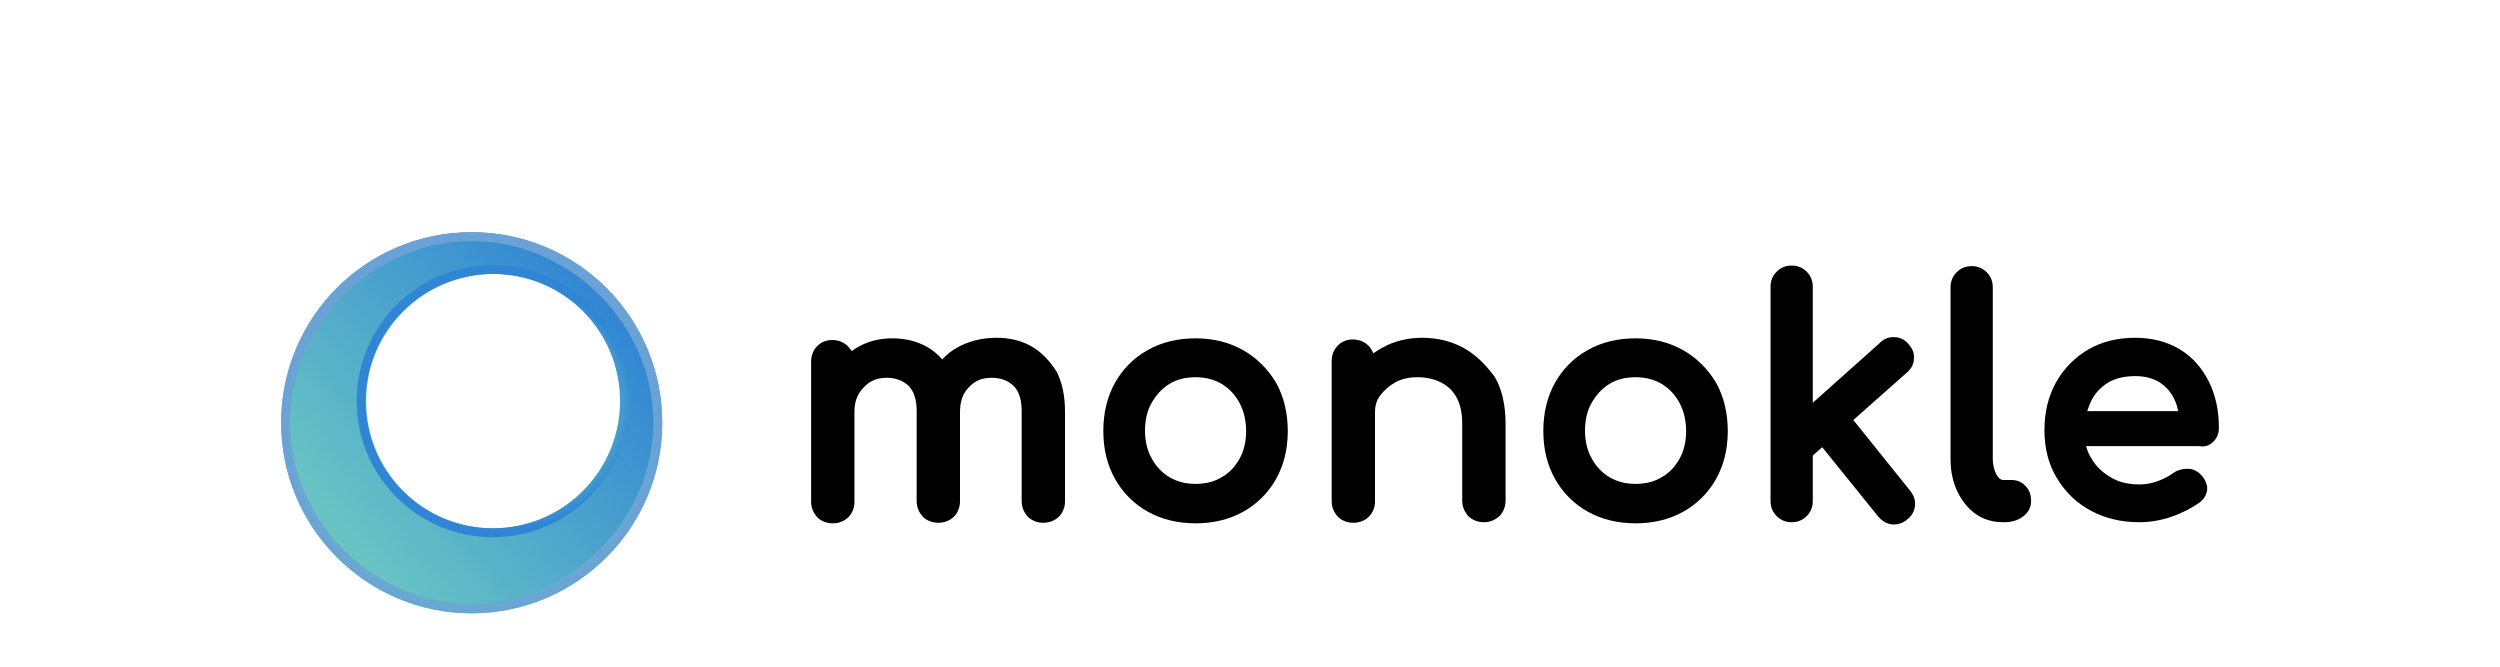
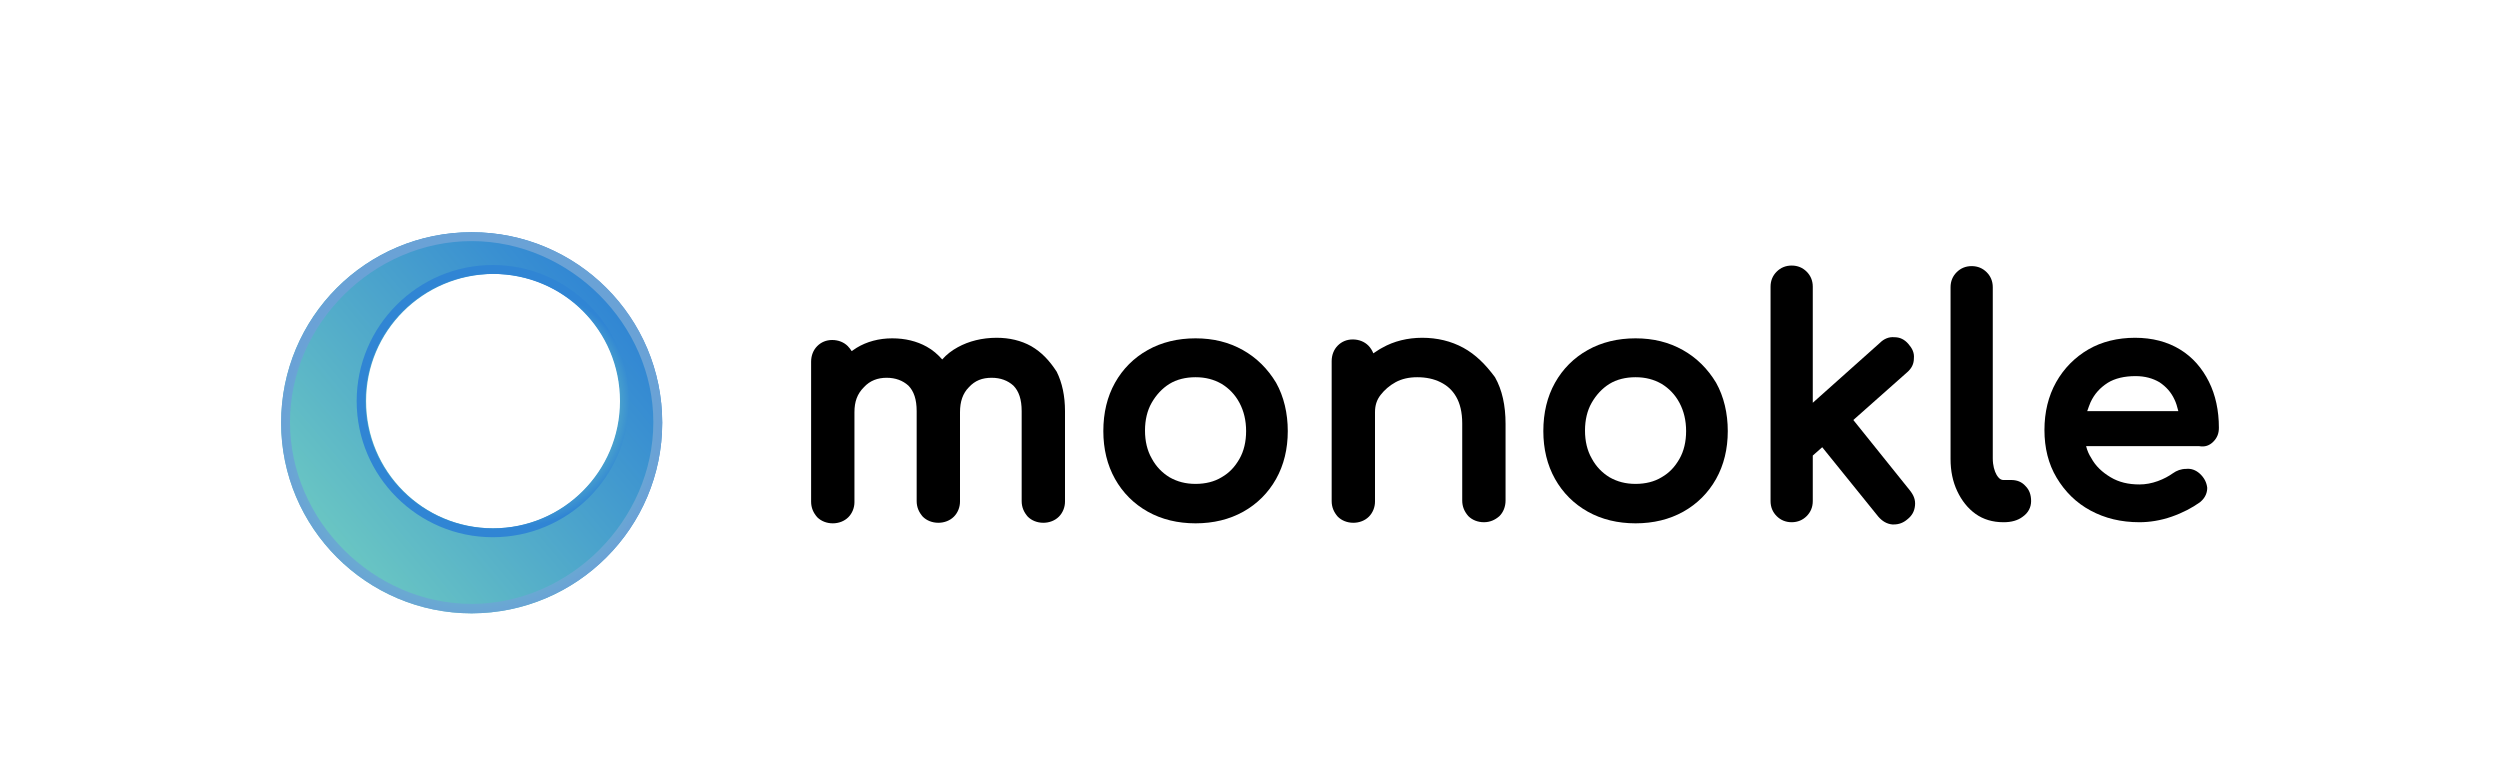
- <svg xmlns="http://www.w3.org/2000/svg" version="1.1" id="TESTKUBE_logos" x="0px" y="0px" viewBox="0 0 450 120" style="enable-background:new 0 0 450 120;" xml:space="preserve">
+ <svg xmlns="http://www.w3.org/2000/svg" version="1.1" id="TESTKUBE_logos" x="0px" y="0px" viewBox="0 0 450 140" style="enable-background:new 0 0 450 140;" xml:space="preserve">
  <style type="text/css">
	.st0{fill-rule:evenodd;clip-rule:evenodd;fill:url(#SVGID_1_);}
	.st1{fill-rule:evenodd;clip-rule:evenodd;fill:url(#SVGID_2_);}
	.st2{fill-rule:evenodd;clip-rule:evenodd;fill:url(#SVGID_3_);}
</style>
  <g>
    <g>
      <path d="M185.6,62.3L185.6,62.3c-1.8-1-3.9-1.5-6.2-1.5c-2.6,0-5,0.6-7,1.7c-1.1,0.6-2,1.3-2.8,2.2c-0.8-0.9-1.7-1.7-2.8-2.3    c-1.8-1-3.9-1.5-6.2-1.5c-2.4,0-4.6,0.6-6.4,1.7c-0.3,0.2-0.6,0.4-0.9,0.6c-0.2-0.3-0.4-0.6-0.7-0.9c-0.7-0.7-1.7-1.1-2.8-1.1    c-1.1,0-2,0.4-2.7,1.1c-0.7,0.7-1.1,1.7-1.1,2.8v25.2c0,1.1,0.4,2,1.1,2.8c0.7,0.7,1.7,1.1,2.8,1.1c1.1,0,2.1-0.4,2.8-1.1    c0.7-0.7,1.1-1.7,1.1-2.7V74.2c0-1.9,0.5-3.3,1.7-4.5c1.1-1.2,2.5-1.7,4.1-1.7c1.6,0,2.9,0.5,3.9,1.4c1,1,1.5,2.5,1.5,4.6v16.2    c0,1.1,0.4,2,1.1,2.8c0.7,0.7,1.7,1.1,2.8,1.1c1.1,0,2.1-0.4,2.8-1.1c0.7-0.7,1.1-1.7,1.1-2.7V74.2c0-1.9,0.5-3.4,1.6-4.5    c1.1-1.2,2.4-1.7,4.1-1.7c1.6,0,2.9,0.5,3.9,1.4c1,1,1.5,2.5,1.5,4.6v16.2c0,1.1,0.4,2,1.1,2.8c0.7,0.7,1.7,1.1,2.8,1.1    c1.1,0,2.1-0.4,2.8-1.1c0.7-0.7,1.1-1.7,1.1-2.7V74c0-2.7-0.5-5.1-1.5-7.1C188.9,64.9,187.5,63.4,185.6,62.3z" />
      <path d="M223.7,63L223.7,63c-2.5-1.4-5.3-2.1-8.5-2.1c-3.2,0-6.1,0.7-8.6,2.1c-2.5,1.4-4.5,3.4-5.9,5.9c-1.4,2.5-2.1,5.4-2.1,8.7    c0,3.2,0.7,6.1,2.1,8.6c1.4,2.5,3.4,4.5,5.9,5.9c2.5,1.4,5.4,2.1,8.6,2.1c3.2,0,6.1-0.7,8.6-2.1c2.5-1.4,4.5-3.4,5.9-5.9    c1.4-2.5,2.1-5.4,2.1-8.6c0-3.2-0.7-6.2-2.1-8.7C228.2,66.4,226.2,64.4,223.7,63z M219.9,85.9c-1.3,0.8-2.9,1.2-4.7,1.2    c-1.8,0-3.3-0.4-4.7-1.2c-1.3-0.8-2.4-1.9-3.2-3.4c-0.8-1.4-1.2-3.1-1.2-5c0-1.9,0.4-3.6,1.2-5c0.8-1.4,1.9-2.6,3.2-3.4    c1.3-0.8,2.9-1.2,4.7-1.2c1.8,0,3.3,0.4,4.7,1.2c1.3,0.8,2.4,1.9,3.2,3.4c0.8,1.5,1.2,3.2,1.2,5.1c0,1.9-0.4,3.6-1.2,5v0    C222.3,84,221.3,85.1,219.9,85.9z" />
      <path d="M263.4,62.6L263.4,62.6c-2.2-1.2-4.7-1.8-7.4-1.8c-2.6,0-5.1,0.6-7.2,1.8c-0.6,0.3-1.1,0.7-1.6,1c-0.2-0.5-0.5-1-0.9-1.4    c-0.7-0.7-1.7-1.1-2.8-1.1c-1.1,0-2,0.4-2.7,1.1c-0.7,0.7-1.1,1.7-1.1,2.8v25.2c0,1.1,0.4,2,1.1,2.8c0.7,0.7,1.7,1.1,2.8,1.1    c1.1,0,2.1-0.4,2.8-1.1c0.7-0.7,1.1-1.7,1.1-2.7V74.2c0-1.2,0.3-2.2,1-3.1c0.7-0.9,1.6-1.7,2.7-2.3c1.1-0.6,2.4-0.9,3.9-0.9    c1.6,0,3,0.3,4.2,0.9c1.2,0.6,2.1,1.4,2.8,2.6c0.7,1.2,1.1,2.8,1.1,4.8v13.9c0,1.1,0.4,2,1.1,2.8c0.7,0.7,1.7,1.1,2.8,1.1    c1.1,0,2-0.4,2.8-1.1c0.7-0.7,1.1-1.7,1.1-2.8V76.3c0-3.3-0.6-6.1-1.9-8.4C267.4,65.6,265.6,63.8,263.4,62.6z" />
      <path d="M302.9,63L302.9,63c-2.5-1.4-5.3-2.1-8.5-2.1c-3.2,0-6.1,0.7-8.6,2.1c-2.5,1.4-4.5,3.4-5.9,5.9c-1.4,2.5-2.1,5.4-2.1,8.7    c0,3.2,0.7,6.1,2.1,8.6c1.4,2.5,3.4,4.5,5.9,5.9c2.5,1.4,5.4,2.1,8.6,2.1c3.2,0,6.1-0.7,8.6-2.1c2.5-1.4,4.5-3.4,5.9-5.9    c1.4-2.5,2.1-5.4,2.1-8.6c0-3.2-0.7-6.2-2.1-8.7C307.4,66.4,305.4,64.4,302.9,63z M299.1,85.9c-1.3,0.8-2.9,1.2-4.7,1.2    c-1.8,0-3.3-0.4-4.7-1.2c-1.3-0.8-2.4-1.9-3.2-3.4c-0.8-1.4-1.2-3.1-1.2-5c0-1.9,0.4-3.6,1.2-5c0.8-1.4,1.9-2.6,3.2-3.4    c1.3-0.8,2.9-1.2,4.7-1.2s3.3,0.4,4.7,1.2c1.3,0.8,2.4,1.9,3.2,3.4c0.8,1.5,1.2,3.2,1.2,5.1c0,1.9-0.4,3.6-1.2,5v0    C301.5,84,300.5,85.1,299.1,85.9z" />
      <path d="M333.6,75.6l9.7-8.6c0.8-0.7,1.2-1.5,1.2-2.5c0.1-1-0.3-1.8-1-2.6c-0.7-0.8-1.5-1.2-2.5-1.2c-1-0.1-1.9,0.3-2.6,1    l-12.1,10.8V51.6c0-1.1-0.4-2-1.1-2.7c-0.7-0.7-1.6-1.1-2.7-1.1c-1.1,0-2,0.4-2.7,1.1c-0.7,0.7-1.1,1.6-1.1,2.7v38.6    c0,1.1,0.4,2,1.1,2.7c0.7,0.7,1.6,1.1,2.7,1.1c1.1,0,2-0.4,2.7-1.1c0.7-0.7,1.1-1.6,1.1-2.7V82l1.7-1.5L338.1,93    c0.7,0.8,1.5,1.3,2.5,1.4c0.1,0,0.2,0,0.3,0c0.9,0,1.7-0.3,2.4-0.9c0.9-0.7,1.3-1.5,1.4-2.5c0.1-1-0.2-1.8-0.9-2.7L333.6,75.6z" />
      <path d="M362,86.4h-1.4c-0.3,0-0.7-0.1-1.2-0.9c-0.4-0.7-0.7-1.7-0.7-3V51.7c0-1.1-0.4-2-1.1-2.7c-0.7-0.7-1.6-1.1-2.7-1.1    s-2,0.4-2.7,1.1c-0.7,0.7-1.1,1.6-1.1,2.7v30.9c0,2.2,0.4,4.1,1.2,5.8c0.8,1.7,1.9,3.1,3.3,4.1c1.4,1,3.1,1.5,5,1.5h0.1    c1.3,0,2.5-0.3,3.4-1c1-0.7,1.5-1.7,1.5-2.8c0-1.1-0.3-2-1-2.7C363.9,86.7,363,86.4,362,86.4z" />
      <path d="M398.4,79.5c0.7-0.7,1-1.5,1-2.5c0-3.1-0.6-5.9-1.8-8.3c-1.2-2.4-2.9-4.4-5.2-5.8c-2.3-1.4-5-2.1-8.1-2.1    c-3.1,0-6,0.7-8.4,2.1c-2.4,1.4-4.4,3.4-5.8,5.9c-1.4,2.5-2.1,5.4-2.1,8.6c0,3.2,0.7,6.1,2.2,8.6c1.5,2.5,3.5,4.5,6.1,5.9    c2.6,1.4,5.5,2.1,8.8,2.1c1.8,0,3.8-0.3,5.8-1c2-0.7,3.7-1.6,5.1-2.6c1.1-0.9,1.3-1.9,1.3-2.6c-0.1-0.9-0.5-1.8-1.4-2.6    c-0.7-0.6-1.5-0.9-2.4-0.8c-0.9,0-1.7,0.3-2.4,0.8c-0.7,0.5-1.6,1-2.7,1.4c-1.1,0.4-2.2,0.6-3.3,0.6c-2,0-3.7-0.4-5.2-1.3    c-1.5-0.9-2.7-2-3.5-3.5c-0.4-0.6-0.7-1.3-0.9-2.1h20.3C396.9,80.5,397.7,80.2,398.4,79.5z M384.4,67.7c1.7,0,3.1,0.4,4.3,1.1    c1.2,0.8,2.1,1.8,2.7,3.1c0.3,0.6,0.5,1.3,0.7,2.1h-16.4c0.2-0.6,0.4-1.1,0.6-1.6c0.7-1.5,1.7-2.6,3.1-3.5    C380.7,68.1,382.4,67.7,384.4,67.7z" />
    </g>
    <g id="Ring_2_">
      <linearGradient id="SVGID_1_" gradientUnits="userSpaceOnUse" x1="-3215.598" y1="690.253" x2="-3172.669" y2="741.419" gradientTransform="matrix(0 1 -1 0 801.3895 3269.612)">
        <stop offset="0" style="stop-color:#3085D4" />
        <stop offset="1" style="stop-color:#69C5C3" />
      </linearGradient>
      <path class="st0" d="M50.6,76.1c0,18.9,15.4,34.3,34.3,34.3s34.3-15.4,34.3-34.3s-15.4-34.3-34.3-34.3    C65.9,41.8,50.6,57.1,50.6,76.1L50.6,76.1z M65.9,72.2c0,12.6,10.2,22.9,22.9,22.9c12.6,0,22.9-10.2,22.9-22.9    s-10.2-22.9-22.9-22.9c0,0,0,0,0,0C76.1,49.4,65.9,59.6,65.9,72.2z" />
      <radialGradient id="SVGID_2_" cx="-1344.076" cy="97.68" r="0.956" gradientTransform="matrix(19.12 -18.48 18.48 19.12 23986.18 -26633.088)" gradientUnits="userSpaceOnUse">
        <stop offset="0" style="stop-color:#3085D4" />
        <stop offset="0.17" style="stop-color:#3085D4" />
        <stop offset="0.39" style="stop-color:#69C5C3" />
        <stop offset="0.5" style="stop-color:#6AA2D6" />
        <stop offset="0.6" style="stop-color:#69C5C3" />
        <stop offset="0.86" style="stop-color:#3085D4" />
      </radialGradient>
      <path class="st1" d="M88.7,96.7c-13.5,0-24.5-11-24.5-24.5c0-13.5,11-24.5,24.5-24.5s24.5,11,24.5,24.5v0    C113.2,85.8,102.2,96.7,88.7,96.7z M88.7,95.1c-12.6,0-22.9-10.2-22.9-22.9c0-12.6,10.2-22.9,22.9-22.9s22.9,10.2,22.9,22.9v0    C111.6,84.9,101.3,95.1,88.7,95.1z" />
      <radialGradient id="SVGID_3_" cx="-1346.307" cy="119.276" r="0.956" gradientTransform="matrix(21.86 -29.41 29.04 21.58 26050.91 -42091.57)" gradientUnits="userSpaceOnUse">
        <stop offset="3.000000e-02" style="stop-color:#6AA2D6" />
        <stop offset="8.000000e-02" style="stop-color:#6AA2D6" />
        <stop offset="0.21" style="stop-color:#6AA2D6" />
        <stop offset="0.42" style="stop-color:#69C5C3" />
        <stop offset="0.51" style="stop-color:#69C5C3" />
        <stop offset="0.61" style="stop-color:#69C5C3" />
        <stop offset="0.97" style="stop-color:#6AA2D6" />
      </radialGradient>
      <path class="st2" d="M84.9,110.4C66,110.4,50.6,95,50.6,76.1c0-18.9,15.3-34.3,34.3-34.3s34.3,15.3,34.3,34.3c0,0,0,0,0,0    C119.2,95,103.9,110.3,84.9,110.4C84.9,110.4,84.9,110.4,84.9,110.4z M84.9,108.7c-17.7,0-32.7-15-32.7-32.7s15-32.6,32.7-32.6    s32.7,15,32.7,32.6S102.6,108.7,84.9,108.7z" />
    </g>
  </g>
</svg>
